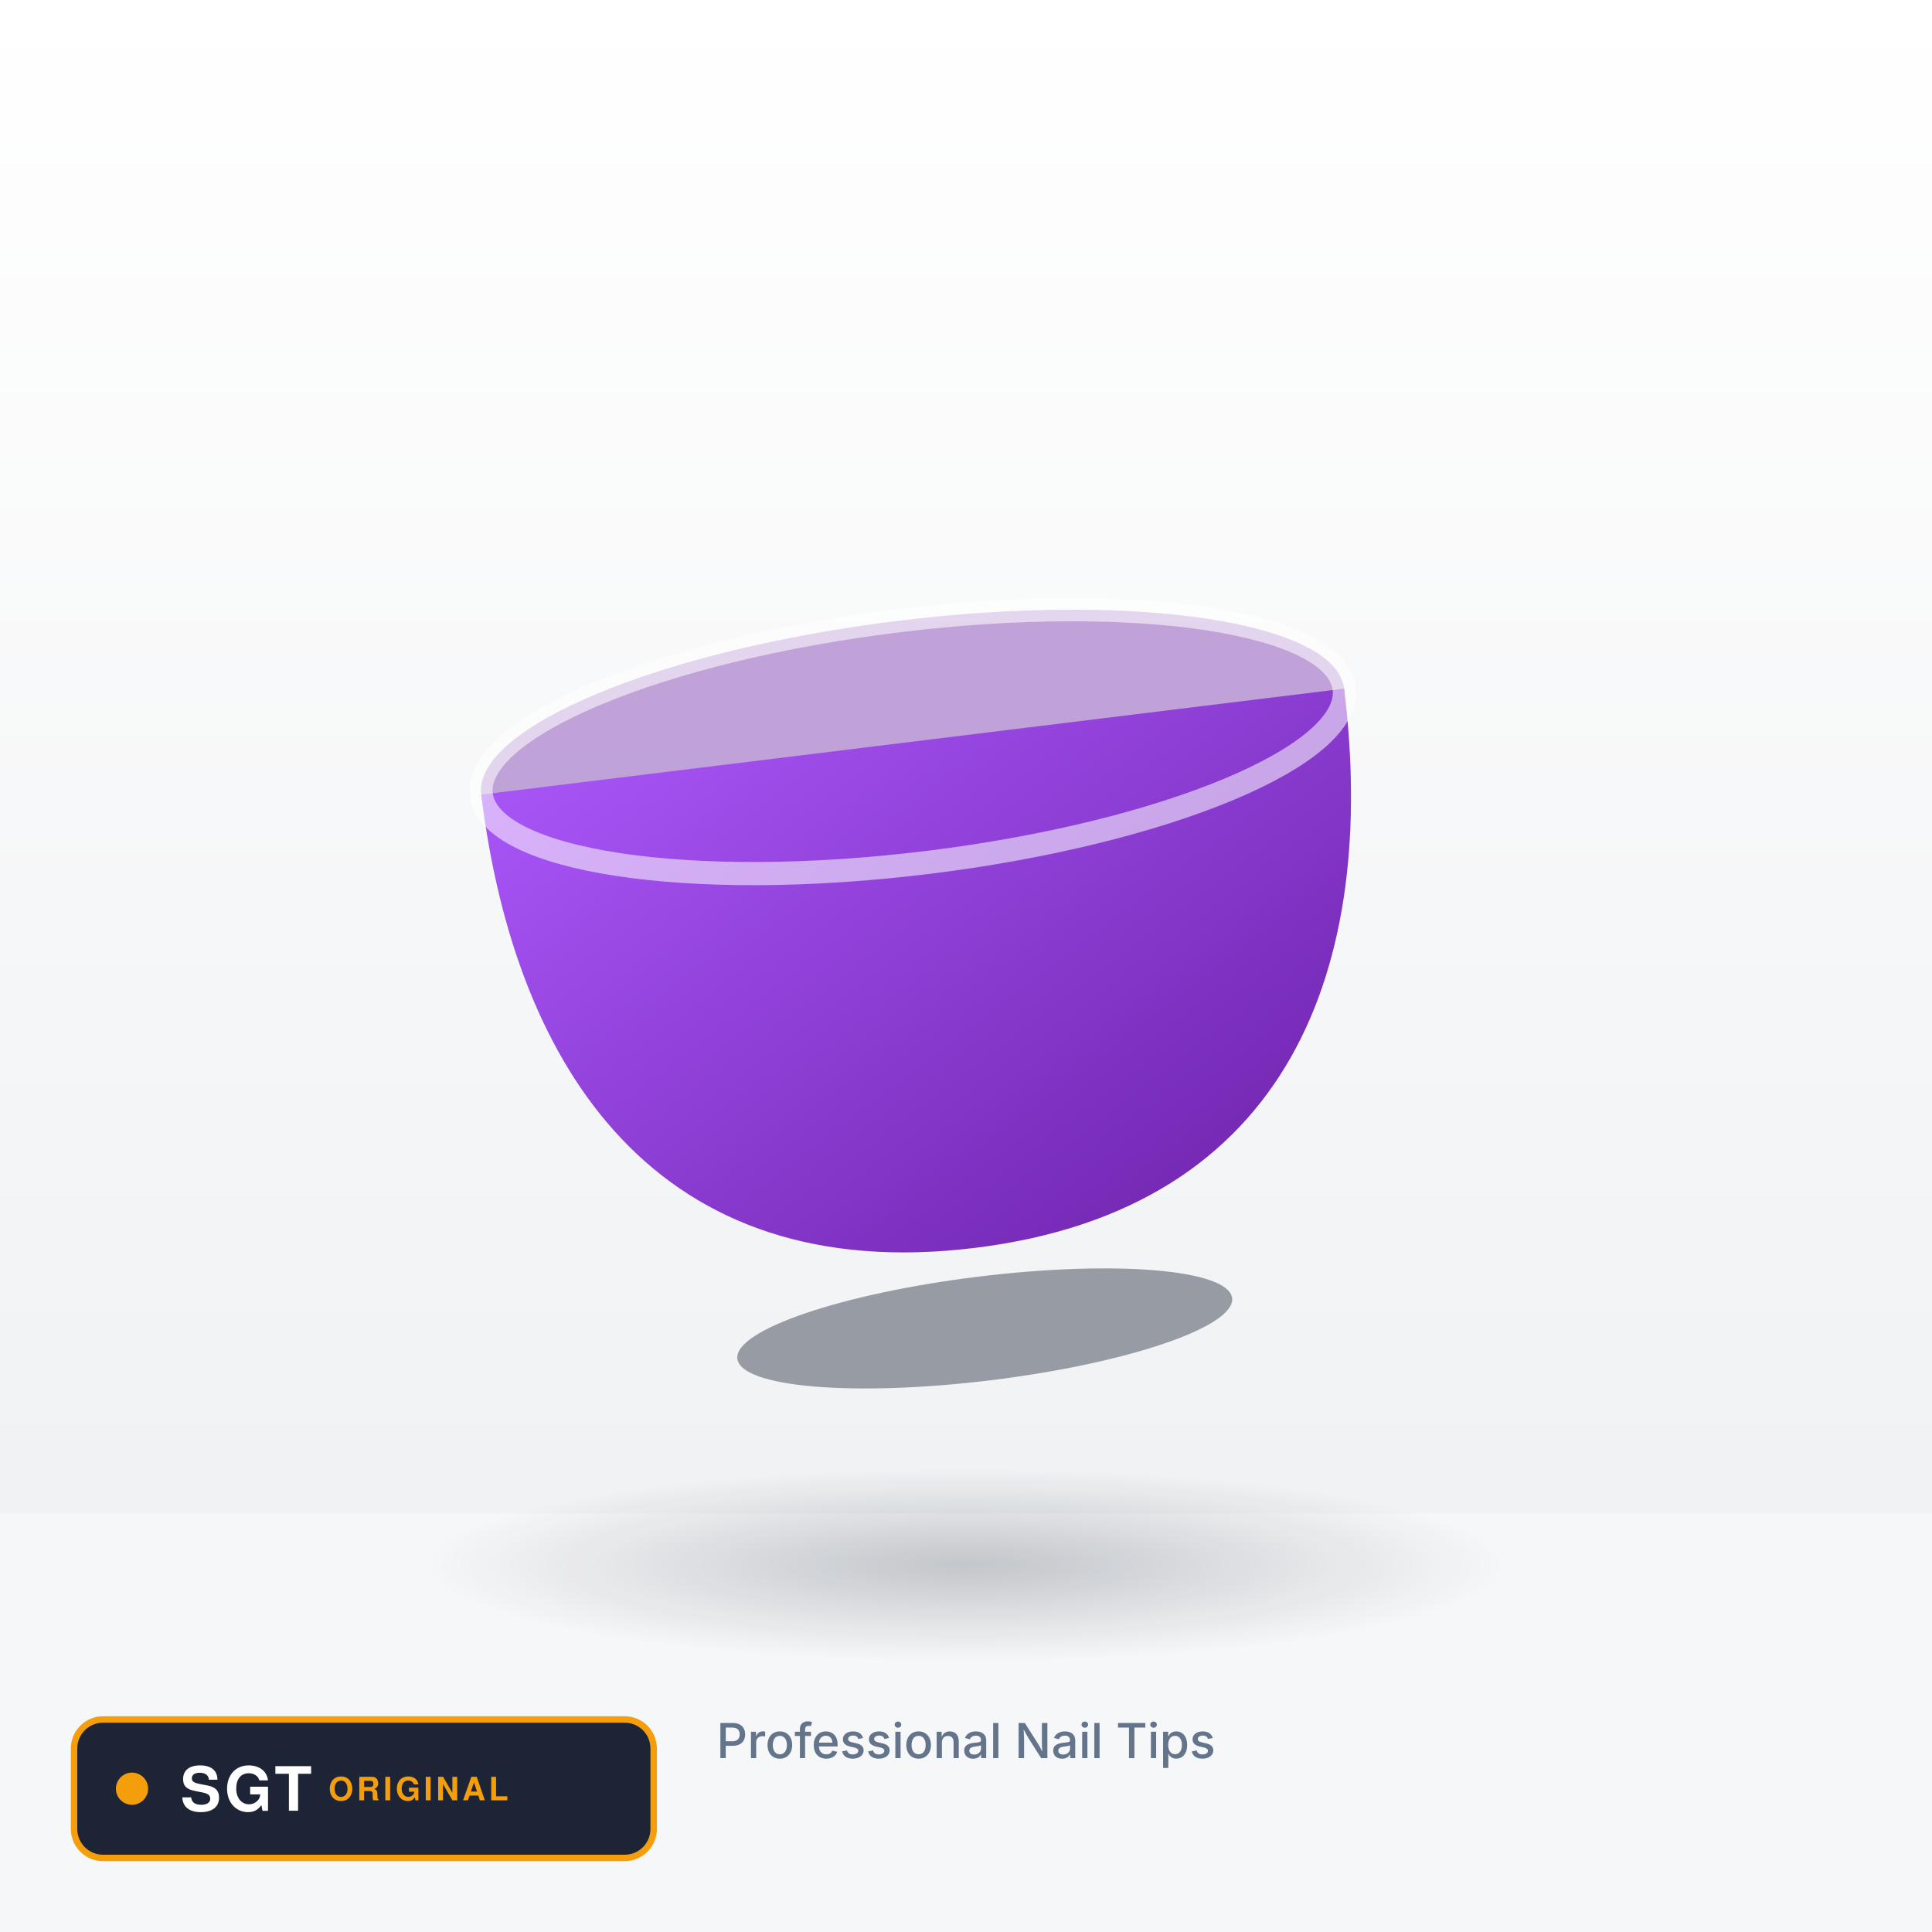
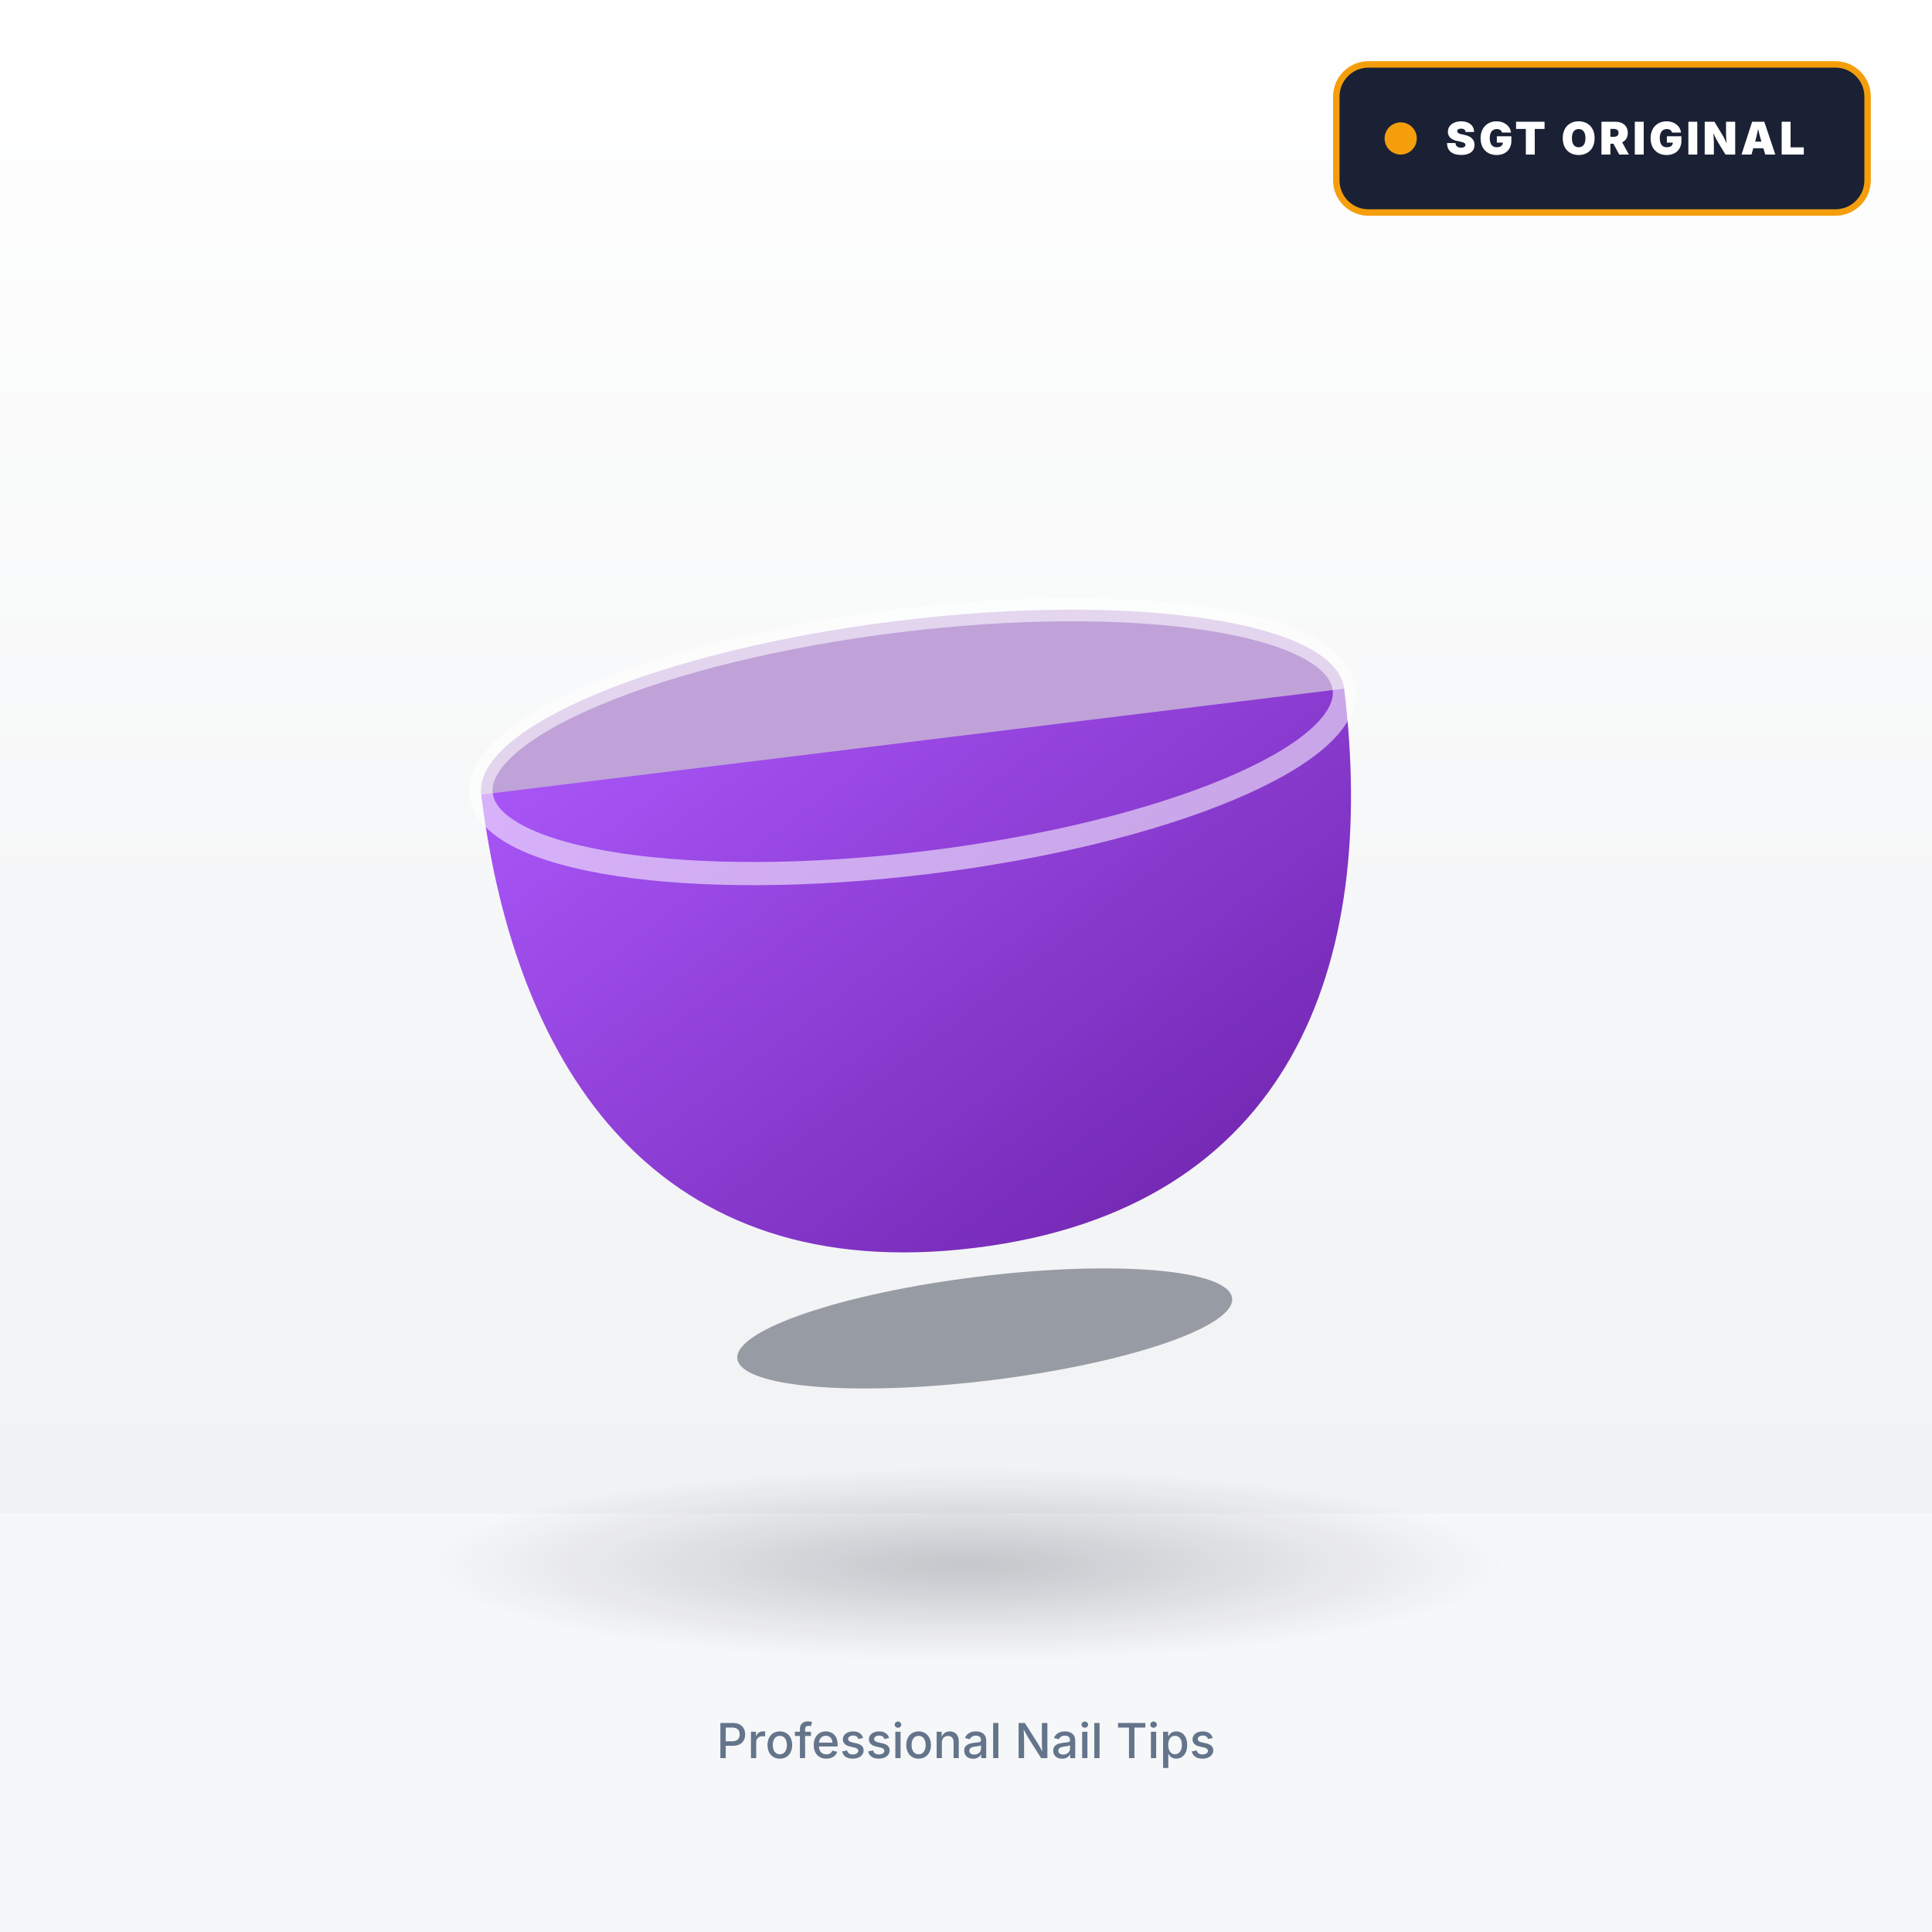
<svg xmlns="http://www.w3.org/2000/svg" viewBox="0 0 600 600" width="600" height="600" role="img" aria-label="Professional Nail Tips — Nail Products">
  <defs>
    <linearGradient id="bg" x1="0" y1="0" x2="0" y2="1">
      <stop offset="0%" stop-color="#ffffff" />
      <stop offset="100%" stop-color="#eceef0" />
    </linearGradient>
    <linearGradient id="body" x1="0" y1="0" x2="1" y2="1">
      <stop offset="0%" stop-color="#a855f7" />
      <stop offset="100%" stop-color="#6b21a8" />
    </linearGradient>
    <linearGradient id="stroke" x1="0" y1="0" x2="1" y2="1">
      <stop offset="0%" stop-color="#a855f7" />
      <stop offset="100%" stop-color="#6b21a8" />
    </linearGradient>
    <radialGradient id="shadow" cx="50%" cy="50%">
      <stop offset="0%" stop-color="#0f172a" stop-opacity="0.22" />
      <stop offset="100%" stop-color="#0f172a" stop-opacity="0" />
    </radialGradient>
  </defs>
  <rect width="600" height="600" fill="url(#bg)" />
  <rect y="470" width="600" height="130" fill="#f6f7f8" />
  <ellipse cx="300" cy="486" rx="168" ry="30" fill="url(#shadow)" />
  <g transform="translate(292 300) rotate(-7) scale(0.9) translate(-300 -300)">
    <ellipse cx="300" cy="222" rx="150" ry="42" fill="#6b21a8" opacity="0.4" />
    <path d="M150 222c0 96 40 176 150 176s150-80 150-176z" fill="url(#body)" />
    <ellipse cx="300" cy="222" rx="150" ry="42" fill="none" stroke="#ffffff" stroke-width="8" opacity="0.55" />
    <ellipse cx="300" cy="426" rx="86" ry="18" fill="#0f172a" opacity="0.4" />
  </g>
  <text x="300" y="546" font-family="ui-sans-serif,system-ui,-apple-system,sans-serif" font-size="15" font-weight="500" fill="#64748b" text-anchor="middle">Professional Nail Tips</text>
-   <g id="sgt-brand-tag">
-     <rect x="23" y="534" width="180" height="43" rx="9" fill="#0f172a" fill-opacity="0.94" stroke="#f59e0b" stroke-width="2" />
-     <circle cx="41" cy="555.5" r="5" fill="#f59e0b" />
-     <text x="56" y="562.34" fill="#ffffff" font-family="Helvetica Neue, Helvetica, Arial, sans-serif" font-weight="700" font-size="19" letter-spacing="1.14">SGT</text>
-     <text x="102" y="559.1" fill="#f59e0b" font-family="Helvetica Neue, Helvetica, Arial, sans-serif" font-weight="600" font-size="10" letter-spacing="1.00">ORIGINAL</text>
+   <g id="sgt-brand-tag" transform="translate(415, 20)">
+     <rect x="0" y="0" width="165" height="46" rx="10" fill="#0f172a" fill-opacity="0.95" stroke="#f59e0b" stroke-width="2" />
+     <circle cx="20" cy="23" r="5" fill="#f59e0b" />
+     <text x="34" y="28" font-family="system-ui, -apple-system, sans-serif" font-weight="900" font-size="14" fill="#ffffff" letter-spacing="1">SGT ORIGINAL</text>
  </g>
</svg>
